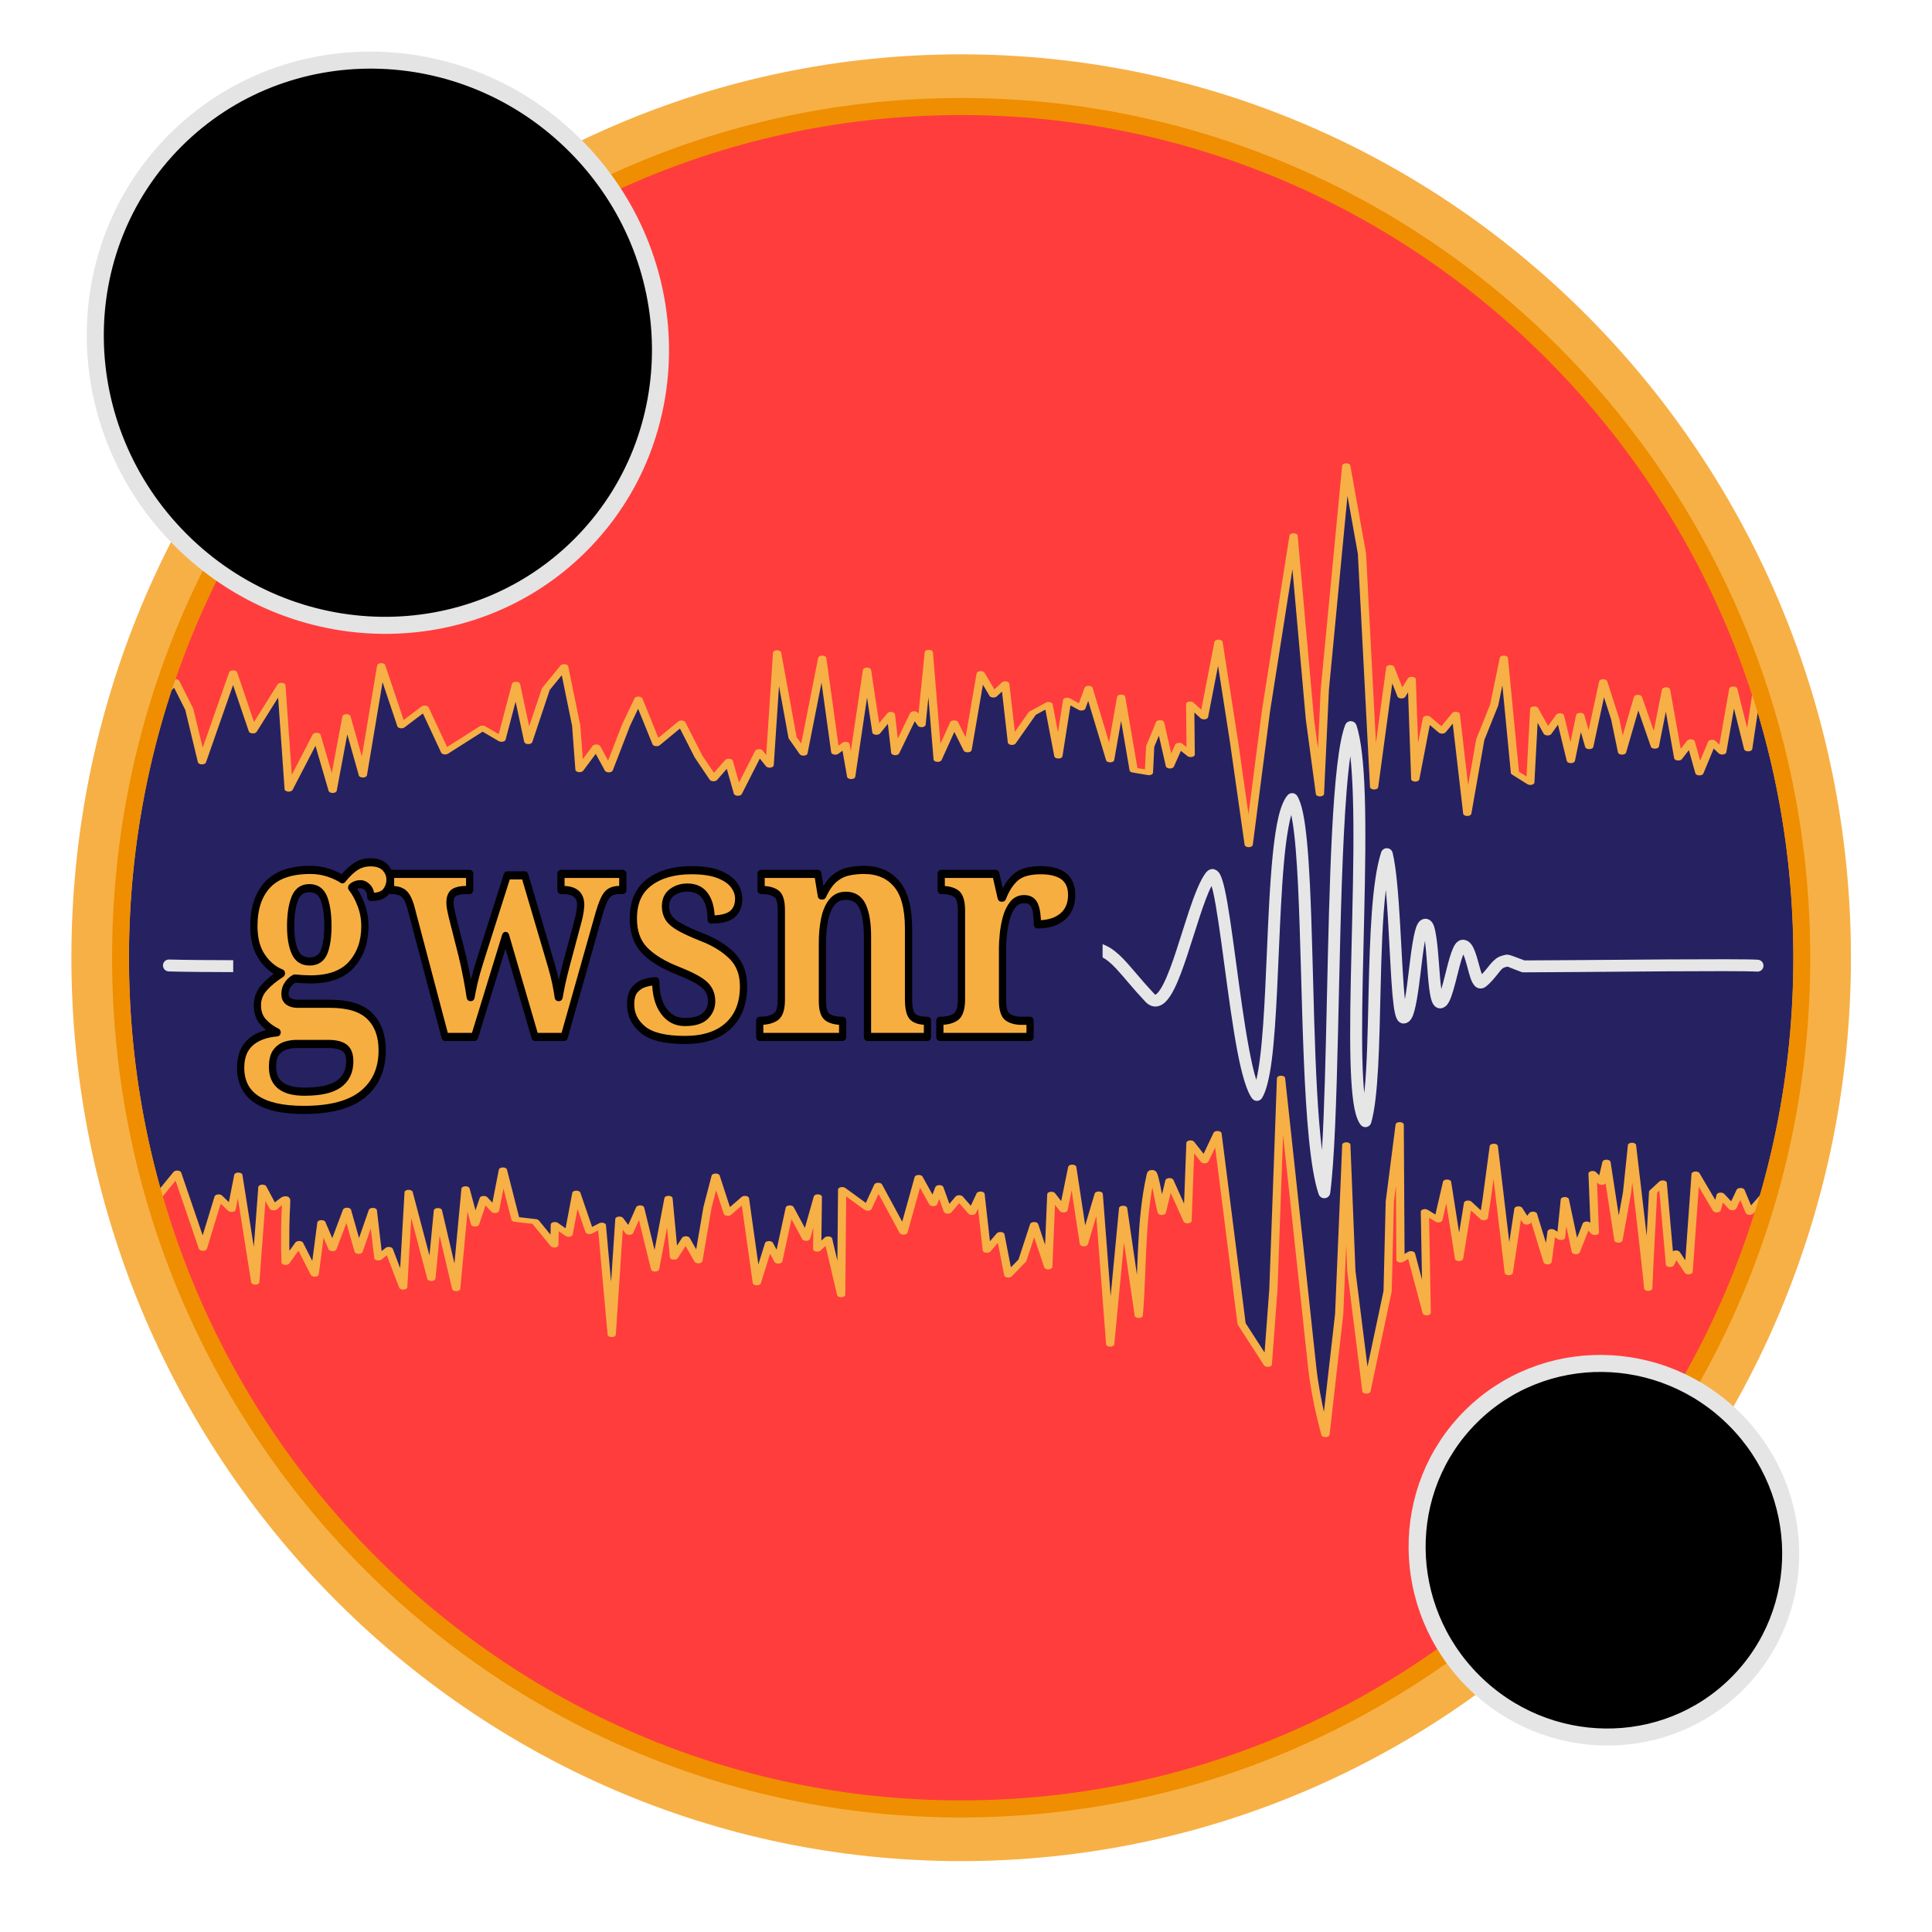
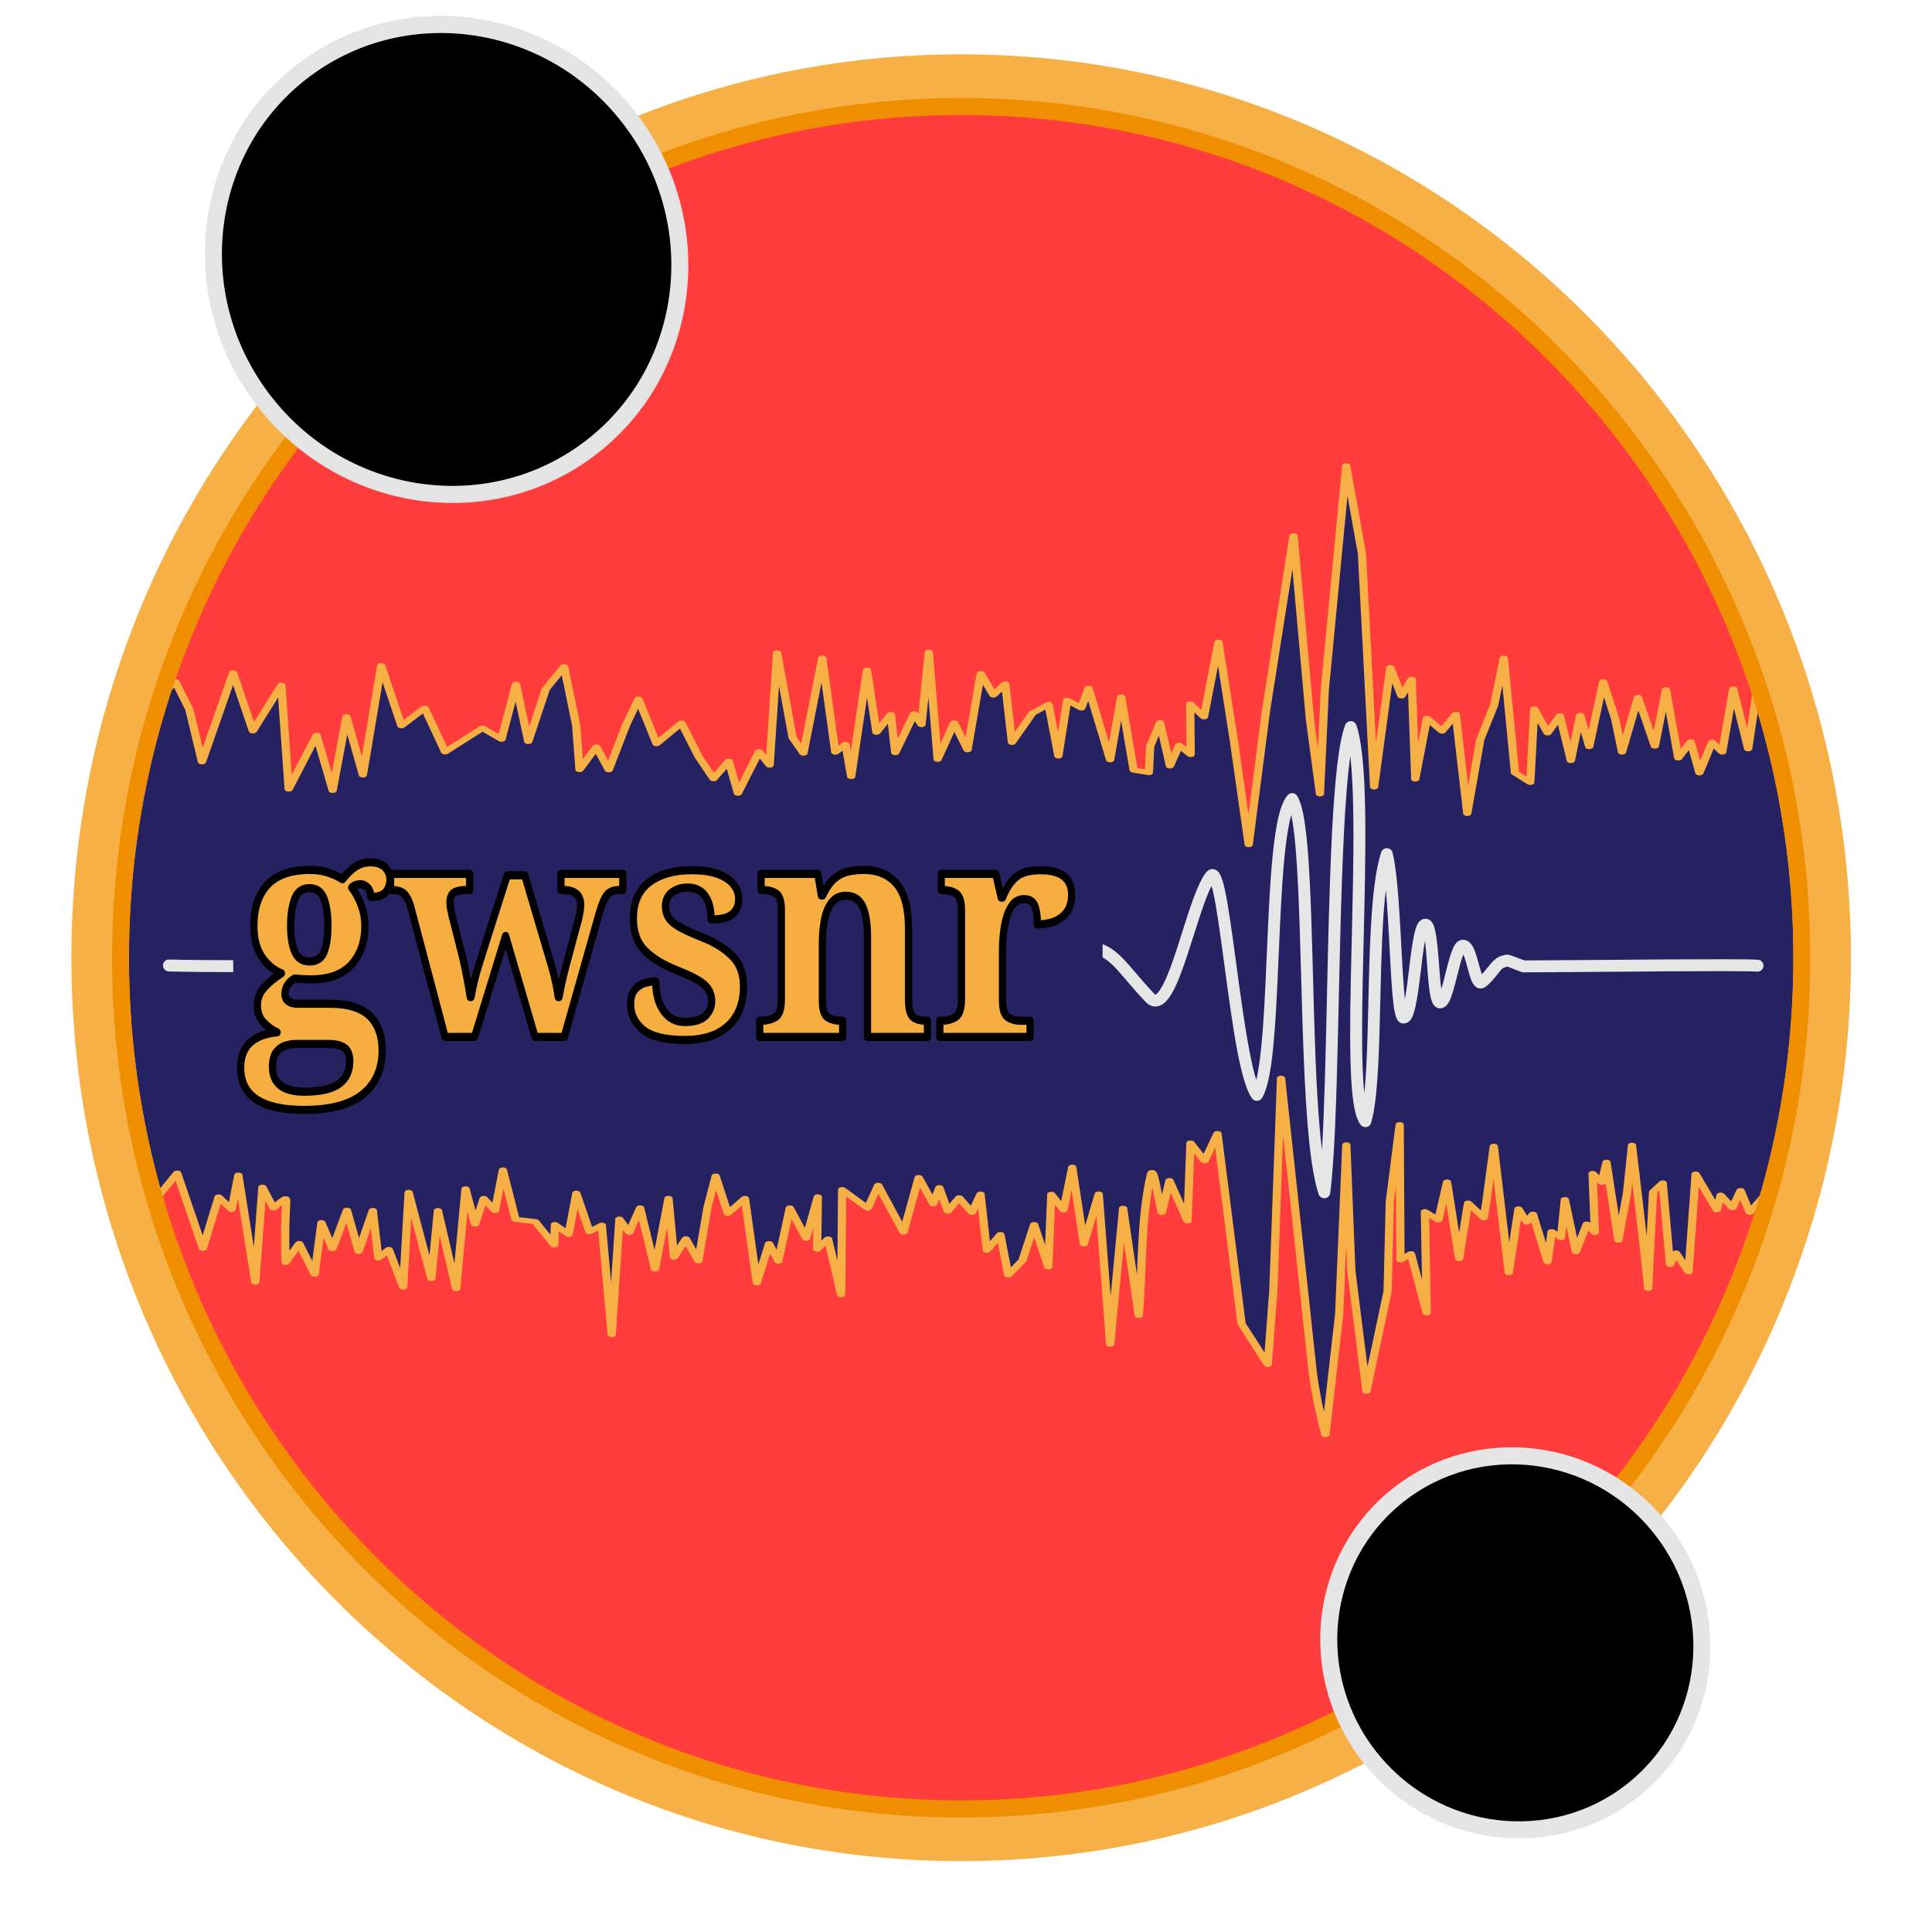
<svg xmlns="http://www.w3.org/2000/svg" width="100%" height="100%" viewBox="0 0 2363 2363" version="1.1" xml:space="preserve" style="fill-rule:evenodd;clip-rule:evenodd;stroke-linejoin:round;stroke-miterlimit:2;">
  <g transform="matrix(1.57193,0,0,1.60172,-681.023,-720.42)">
    <ellipse cx="1181.1" cy="1181.1" rx="669.9" ry="667.424" style="fill:rgb(255,61,61);" />
  </g>
  <g transform="matrix(1.70658,0,0,1.04733,-797.469,-74.0997)">
    <path d="M1648.55,1575.33C1648.25,1567.55 1642.93,1491.76 1642.93,1491.76L1636.92,1408.21L1633.4,1463.25L1627.2,1519.01L1618.64,1428.03L1615.25,1451.48L1608.66,1441.21L1610.32,1510.05L1604.49,1500.21L1596.68,1532.42L1588.79,1471.62L1586.05,1515.88L1579.29,1509.04L1576.45,1544.33L1565.94,1488.7L1561.53,1497.88L1555.53,1482.48L1548.61,1557.02L1537.87,1409.36L1532.74,1471.77L1530.73,1492.8L1519.43,1475.7L1512.99,1540.49L1504.38,1451.16L1498.13,1495.33L1488.49,1485.73L1489.79,1603.88L1478.5,1534.81L1471.01,1542.15L1470.43,1384.13L1463.34,1474.1L1461.79,1578.56L1446.6,1695.32L1435.78,1554.74L1432.18,1407.71L1427.06,1605.37L1417.23,1746.09C1417.23,1746.09 1410.3,1706.51 1407.73,1667.45C1397.76,1515.65 1385.39,1329.93 1385.39,1329.93L1379.9,1577.04L1375.91,1664.08L1357.12,1616.63L1339.86,1394.5L1330.59,1426.34L1320.48,1405.48L1318.38,1496.45L1305.42,1449.48L1299.95,1486.66C1297.29,1472.1 1293.99,1428.31 1291.98,1442.98C1284.52,1497.2 1286.27,1552.3 1283.42,1606.97L1272.22,1481.78L1262.95,1640.46L1254.73,1465.16L1244.09,1523.27L1235.76,1433.79L1229.5,1483.69L1220.76,1465.45L1218.57,1550.21L1208.45,1500.8L1200.01,1542.76L1189.9,1559.69L1184.24,1512.48L1174.54,1530.84L1170.03,1465.21L1163.88,1486.61L1154.73,1469.51L1146.58,1485.12L1140.51,1457.7L1136.11,1476.41L1125.7,1445.84L1114.82,1509.61L1096.67,1454.95L1089.16,1481.66L1070.85,1459.96L1070.14,1582.71L1060.79,1517.6L1052.95,1529.46L1053.42,1468.48L1045.03,1516.83L1033.32,1481.37L1025.1,1543.42L1018.44,1523.04L1009.69,1568.81L1001.19,1470.28L988.884,1487.69L980.195,1444.17L974.352,1480.71L967.816,1543.12L958.828,1517.43L950.326,1538.83L946.393,1470.21L936.768,1552.73L926.056,1481.37L918.266,1509.8L911.187,1494.42L905.7,1629.26L898.621,1501.57L889.767,1508.98L880.352,1464.16L874.804,1512.16L864.949,1500.81L864.568,1524.67L850.887,1497.37C846.173,1496.48 841.459,1495.59 836.746,1494.7L827.712,1437.06L822.063,1484.37L813.971,1470.35L807.741,1500.18L800.931,1459.05L794.241,1575.62L781.141,1484.49L776.433,1563.76L760.149,1463.2L756.263,1573.83L745.947,1529.9L738.435,1539.78L734.489,1484.31L724.314,1532.06L715.981,1484.06L705.605,1528.94L697.653,1498.59L692.826,1558.71L681.689,1522.95L671.954,1545C670.689,1474.66 674.417,1467.18 670.635,1471.67C663.31,1480.36 664.002,1481.78 663.24,1481.19L655.348,1457.15L650.24,1568.02L638.102,1443.05L633.255,1483.15L623.96,1468.56L612.703,1528.49L594.268,1440.69L567.475,1494.18L535.346,1310.06L529.524,1131.67L539.219,986.079L573.666,898.4L592.967,866.785L602.939,899.041L612.03,960.434L634.37,856.551L648.498,924.299L668.956,871.08L674.181,992.264L694.197,929.466L705.698,993.827L715.597,907.719L727.364,975.789L740.501,848.143L754.945,918.313L771.661,897.708L786.292,948.836L813.095,921.09L826.729,934.065L837.126,869.845L845.905,936.748L858.481,875.492L871.618,849.333L880.241,918.103L882.606,969.535L894.685,943.096L903.588,969.745L916.039,917.333L924.849,887.207L937.799,939.222L955.698,915.139L967.963,954.39L978.641,980.152L989.598,959.734L996.135,997.094L1011.26,948.626L1018.88,964.278L1024.23,833.148L1035.32,932.171L1043.12,950.253L1056.58,839.353L1065.92,949.097L1073.27,940.085L1077.32,977.595L1088.66,853.33L1095.41,925.907L1105.81,905.124L1108.91,949.699L1122.4,904.322L1127.75,916.99L1132.95,832.547L1139.3,957.519L1151.1,914.985L1160.74,946.349L1170.14,857.435L1179.23,882.382L1187.73,869.407L1192.53,937.726L1207.18,903.767L1218.77,893.505L1225.82,953.603L1232.12,888.492L1242.31,897.563L1247.47,874.621L1262.91,958.062L1270.81,884.836L1279.76,970.034L1290.7,973.042L1291.61,942.385L1298.7,914.69L1305.76,965.233L1312.35,941.135L1320.64,951.904L1320.29,892.998L1330.19,907.872L1340.58,820.695L1351.8,938.029L1362.22,1057.13L1374.6,901.085L1394.37,696.499L1406.1,910.816L1413.28,997.834L1416.77,876.187L1432.12,614.77L1443.39,717.299L1452.1,989.761L1463.69,850.392L1471.7,883.432L1479.06,864.052L1481.58,980.534L1489.98,909.595L1500.78,924.52L1510.64,904.937L1518.86,1020.69L1528.2,934.413L1538.14,894.122L1545.09,839.311L1553.03,973.173L1564.04,984.457L1566.87,898.639L1576.42,926.646L1585.28,906.672L1593.1,958.966L1599.79,906.141L1606.28,942.634L1616.28,866.912L1624.89,910.517L1629.79,949.073L1641.2,885.167L1653.31,942.103L1661.32,876.336L1670.07,955.919L1679.02,937.07L1685.23,973.298L1694.3,937.664L1701.59,948.966L1709.51,875.445L1720.19,945.229L1727.27,867.719L1739.75,892.044L1773.53,1197.98L1742.11,1504.86L1732.57,1465.53L1721.27,1486.49L1714.73,1461.03L1708.89,1481.11L1700.46,1466.45L1697.69,1483.66L1682.52,1441.8L1677.49,1555.97L1668.45,1533.99L1664.14,1547.43L1658.96,1452.2L1652.06,1462.6C1652.06,1462.6 1648.76,1562.05 1648.55,1575.33Z" style="fill:rgb(38,33,97);stroke:rgb(247,176,70);stroke-width:5.89px;" />
  </g>
  <g id="Layer1">
    </g>
  <g transform="matrix(1.48504,0.0265825,-0.0200701,1.12122,355.936,487.512)">
    <path d="M893.899,736.474C895.88,706.805 895.794,665.808 895.97,624.285C896.22,565.183 896.993,505.048 904.246,473.524C904.886,470.742 906.843,468.861 909.038,468.918C911.234,468.975 913.134,470.957 913.691,473.77C920.321,507.256 922.241,594.451 925.958,633.263C927.072,624.306 927.941,613.04 928.805,601.776C930.43,580.601 932.197,559.463 935.02,551.696C935.814,549.512 936.756,547.986 937.663,547.018L939.324,545.701L941.476,545.055L943.567,545.393L945.31,546.482L946.757,548.169C947.218,548.86 947.674,549.726 948.096,550.781C950.651,557.178 952.194,575.258 953.451,593.358C954.157,603.534 954.839,613.7 955.774,621.375C957.533,613.48 959.151,603.057 960.851,593.87C962.551,584.679 964.444,576.642 966.433,572.606C966.92,571.618 967.426,570.795 967.931,570.131L969.369,568.608L970.992,567.611L972.958,567.203L975.287,567.676L977.248,568.906C978.534,570.003 979.801,571.765 980.914,574.173C983.653,580.104 985.763,591.272 987.784,600.049C988.114,601.481 988.561,603.063 988.981,604.451C991.773,600.61 993.95,596.297 996.108,592.857C998.84,588.503 1001.67,585.344 1004.82,584.108C1010.85,581.746 1008.76,581.598 1023.85,588.591C1033.78,588.311 1049.68,587.769 1062.17,587.384C1081.6,586.784 1201.65,582.273 1216.05,583.285C1218.76,583.475 1220.84,586.538 1220.7,590.122C1220.55,593.706 1218.24,596.461 1215.53,596.271C1201.2,595.264 1081.74,599.788 1062.4,600.385C1049.52,600.782 1033.03,601.346 1023.17,601.618C1022.59,601.634 1022.01,601.512 1021.46,601.257C1017.31,599.345 1014.59,597.959 1012.68,597.01C1011.23,596.293 1010.53,595.804 1009.85,595.771C1009.23,595.741 1008.7,596.151 1007.61,596.578C1005.52,597.398 1004.08,600.398 1002.23,603.544C999.422,608.3 996.342,613.779 992.227,618.104L990.59,619.416L988.454,620.114L986.21,619.785L984.407,618.66C982.898,617.334 981.188,614.23 979.873,609.676C977.932,602.955 976.181,592.225 973.903,584.724C973.769,584.28 973.605,583.812 973.43,583.349C973.144,584.243 972.866,585.185 972.653,586.052C971.293,591.594 970.035,598.803 968.772,606.033C966.778,617.449 964.717,628.89 962.439,634.901C961.537,637.282 960.528,639.035 959.558,640.159L957.451,641.906L955.553,642.524L953.799,642.405L952.218,641.682L950.789,640.389L949.427,638.288C948.635,636.711 947.856,634.246 947.23,631.022C946.129,625.35 945.3,616.737 944.576,607.202C943.613,594.496 942.815,580.07 941.608,569.278C940.423,578.581 939.513,590.838 938.573,603.091C936.943,624.343 935.035,645.54 931.991,653.321C931.141,655.494 930.142,657.008 929.169,657.968L927.489,659.202L925.394,659.778L924.106,659.651L922.936,659.179L921.813,658.343L920.666,656.953C920.066,656.036 919.413,654.626 918.862,652.655C918.106,649.952 917.387,645.647 916.755,640.074C913.785,613.871 912.098,556.526 908.663,514.313C906.255,545.375 905.955,585.105 905.788,624.358C905.538,683.413 905.592,741.417 899.983,768.743C899.507,771.06 898.106,772.841 896.339,773.376C894.571,773.911 892.725,773.112 891.537,771.298C889.402,768.038 887.456,762.003 886.049,753.455C883.268,736.558 881.964,708.585 881.44,674.721C880.239,597.024 883.015,487.812 880.107,411.972C879.494,395.975 878.644,381.497 877.439,369.181C875.389,390.85 874.13,420.478 873.282,454.549C870.071,583.438 873.415,774.806 867.317,846.079C867.06,849.083 865.274,851.456 863.006,851.805C860.739,852.154 858.589,850.387 857.818,847.541C843.046,792.976 841.853,621.565 836.288,511.262C834.879,483.34 833.185,459.396 830.88,442.411C830.486,439.513 830.087,436.834 829.673,434.396C828.857,438.55 828.143,443.411 827.47,448.846C824.773,470.64 823.438,501.07 822.548,534.158C820.969,592.788 820.799,659.66 817.231,702.336C815.599,721.86 813.088,736.574 809.713,743.884C808.891,745.665 807.474,746.814 805.903,746.975C804.332,747.135 802.798,746.287 801.779,744.695C797.279,737.658 792.76,718.478 788.817,693.441C780.168,638.518 772.85,554.326 766.353,519.278C765.987,517.307 765.537,515.329 765.092,513.546C762.065,521.55 759.121,533.115 756.092,545.942C749.549,573.646 742.947,607.052 735.921,626.449C733.649,632.723 731.27,637.647 728.901,640.808C726.316,644.255 723.568,645.909 720.888,646.062C718.103,646.221 715.138,644.866 712.239,640.939C701.703,626.664 694.413,614.601 687.819,605.604C679.173,593.808 671.96,587.813 658.523,590.595C656.829,590.946 655.707,591.373 654.967,592.168C653.747,593.483 653.588,595.427 652.955,597.39C650.266,605.73 645.507,617.565 609.386,622.675C578.109,627.099 565.561,621.157 554.362,614.533C544.192,608.517 535.265,601.7 511.812,602.654C467.04,604.475 469.561,614.193 428.736,614.941C371.25,615.994 374.639,611.954 325.3,612.693C278.151,613.399 236.058,622.421 206.156,621.239C177.953,620.124 -42.347,627.941 -92.23,627.069C-94.939,627.022 -97.11,624.07 -97.074,620.482C-97.038,616.893 -94.809,614.018 -92.1,614.066C-42.19,614.938 178.23,607.125 206.449,608.24C236.249,609.418 278.2,600.393 325.189,599.69C374.516,598.951 371.128,602.99 428.6,601.938C469.344,601.191 466.827,591.473 511.511,589.655C532.316,588.809 542.807,593.517 551.948,598.824C564.388,606.045 574.057,614.594 608.343,609.744C629.127,606.804 637.61,602.386 641.504,597.272C643.814,594.238 644.228,591.075 645.125,588.525C646.862,583.586 649.149,579.373 657.007,577.746C671.592,574.727 680.6,579.473 689.718,590.021C697.794,599.364 705.978,613.853 719.26,631.848C719.734,632.491 720.003,633.169 720.456,633.07C720.843,632.986 721.165,632.578 721.541,632.138C722.496,631.017 723.41,629.417 724.341,627.472C725.261,625.548 726.167,623.313 727.069,620.824C733.94,601.855 740.323,569.153 746.721,542.06C751.259,522.844 755.934,506.354 760.587,498.514L762.348,496.347L764.214,495.262L765.61,495.023L766.993,495.222L769.175,496.505L770.69,498.345C771.155,499.074 771.64,500.015 772.11,501.184C773.325,504.199 774.62,509.337 775.888,516.177C782.402,551.316 789.757,635.721 798.429,690.786C800.531,704.134 802.599,715.691 804.783,724.119C805.861,717.775 806.719,709.913 807.472,700.905C811.02,658.474 811.166,591.986 812.735,533.695C813.798,494.238 815.533,458.484 819.314,436.126C821.142,425.317 823.591,417.386 826.41,412.992C827.405,411.441 828.892,410.596 830.426,410.71C831.961,410.824 833.366,411.883 834.224,413.572C836.09,417.246 837.834,423.44 839.281,431.831C842.283,449.248 844.402,477.048 846.084,510.395C850.51,598.116 851.93,724.921 859.907,799.342C862.692,710.97 860.806,561.005 863.468,454.12C864.867,397.972 867.64,353.508 872.777,335.298C873.499,332.741 875.349,331.052 877.41,331.071C879.471,331.09 881.303,332.811 881.998,335.381C886.198,350.913 888.634,377.96 889.913,411.312C892.825,487.266 890.053,596.641 891.257,674.455C891.636,699.013 892.406,720.386 893.899,736.474Z" style="fill:rgb(230,230,230);" />
  </g>
  <g transform="matrix(1.57193,0,0,1.60172,-937.347,-691.345)">
    <ellipse cx="1344.16" cy="1162.95" rx="669.9" ry="667.424" style="fill:none;stroke:rgb(247,176,70);stroke-width:44.82px;stroke-linecap:round;stroke-miterlimit:1.5;" />
  </g>
  <g transform="matrix(1.53489,0,0,1.55987,-887.554,-642.672)">
    <ellipse cx="1344.16" cy="1162.95" rx="669.9" ry="667.424" style="fill:none;stroke:rgb(238,142,0);stroke-width:13.39px;stroke-linecap:round;stroke-miterlimit:1.5;" />
  </g>
-   <g transform="matrix(1.57193,0,0,1.60172,215.728,227.868)">
-     <g transform="matrix(0.95906,-0.939617,0.968559,0.952171,626.586,1093.68)">
+   <g transform="matrix(1.55495,0.230444,-0.23481,1.58441,394.516,76.1391)">
+     <g transform="matrix(0.87711,-1.01381,1.04504,0.87081,620.197,1151.45)">
      <ellipse cx="280.551" cy="222.056" rx="106.245" ry="107.014" style="stroke:rgb(229,229,229);stroke-width:9.72px;stroke-linecap:round;stroke-miterlimit:1.5;" />
    </g>
-     <g transform="matrix(1.4456,-1.41629,1.47048,1.4456,-575.304,195.779)">
-       <ellipse cx="280.551" cy="222.056" rx="106.245" ry="107.014" style="stroke:rgb(228,228,228);stroke-width:6.43px;stroke-linecap:round;stroke-miterlimit:1.5;" />
+     <g transform="matrix(1.19797,-1.17244,1.2173,1.19797,-488.418,197.986)">
+       <ellipse cx="280.551" cy="222.056" rx="106.245" ry="107.014" style="stroke:rgb(228,228,228);stroke-width:7.76px;stroke-linecap:round;stroke-miterlimit:1.5;" />
    </g>
  </g>
  <g transform="matrix(1.02323,0,0,0.723305,-9.58448,324.43)">
    <path d="M1327.3,1114.38L1327.3,1288.99C1327.3,1337.17 1299.65,1376.3 1265.59,1376.3L349.85,1376.3C315.788,1376.3 288.135,1337.17 288.135,1288.99L288.135,1114.38C288.135,1066.19 315.788,1027.07 349.85,1027.07L1265.59,1027.07C1299.65,1027.07 1327.3,1066.19 1327.3,1114.38Z" style="fill:rgb(38,33,97);" />
  </g>
  <g transform="matrix(2.33163,0,0,2.62631,-463.391,437.239)">
    <g transform="matrix(141.667,0,0,141.667,770.951,316.415)">
        </g>
    <text x="324.701px" y="316.415px" style="font-family:'AmericanTypewriter-Bold', 'American Typewriter', serif;font-weight:700;font-size:141.667px;fill:rgb(247,174,65);stroke:black;stroke-width:3.79px;stroke-miterlimit:1.5;">gwsnr</text>
  </g>
  <g id="Layer6">
    </g>
</svg>
